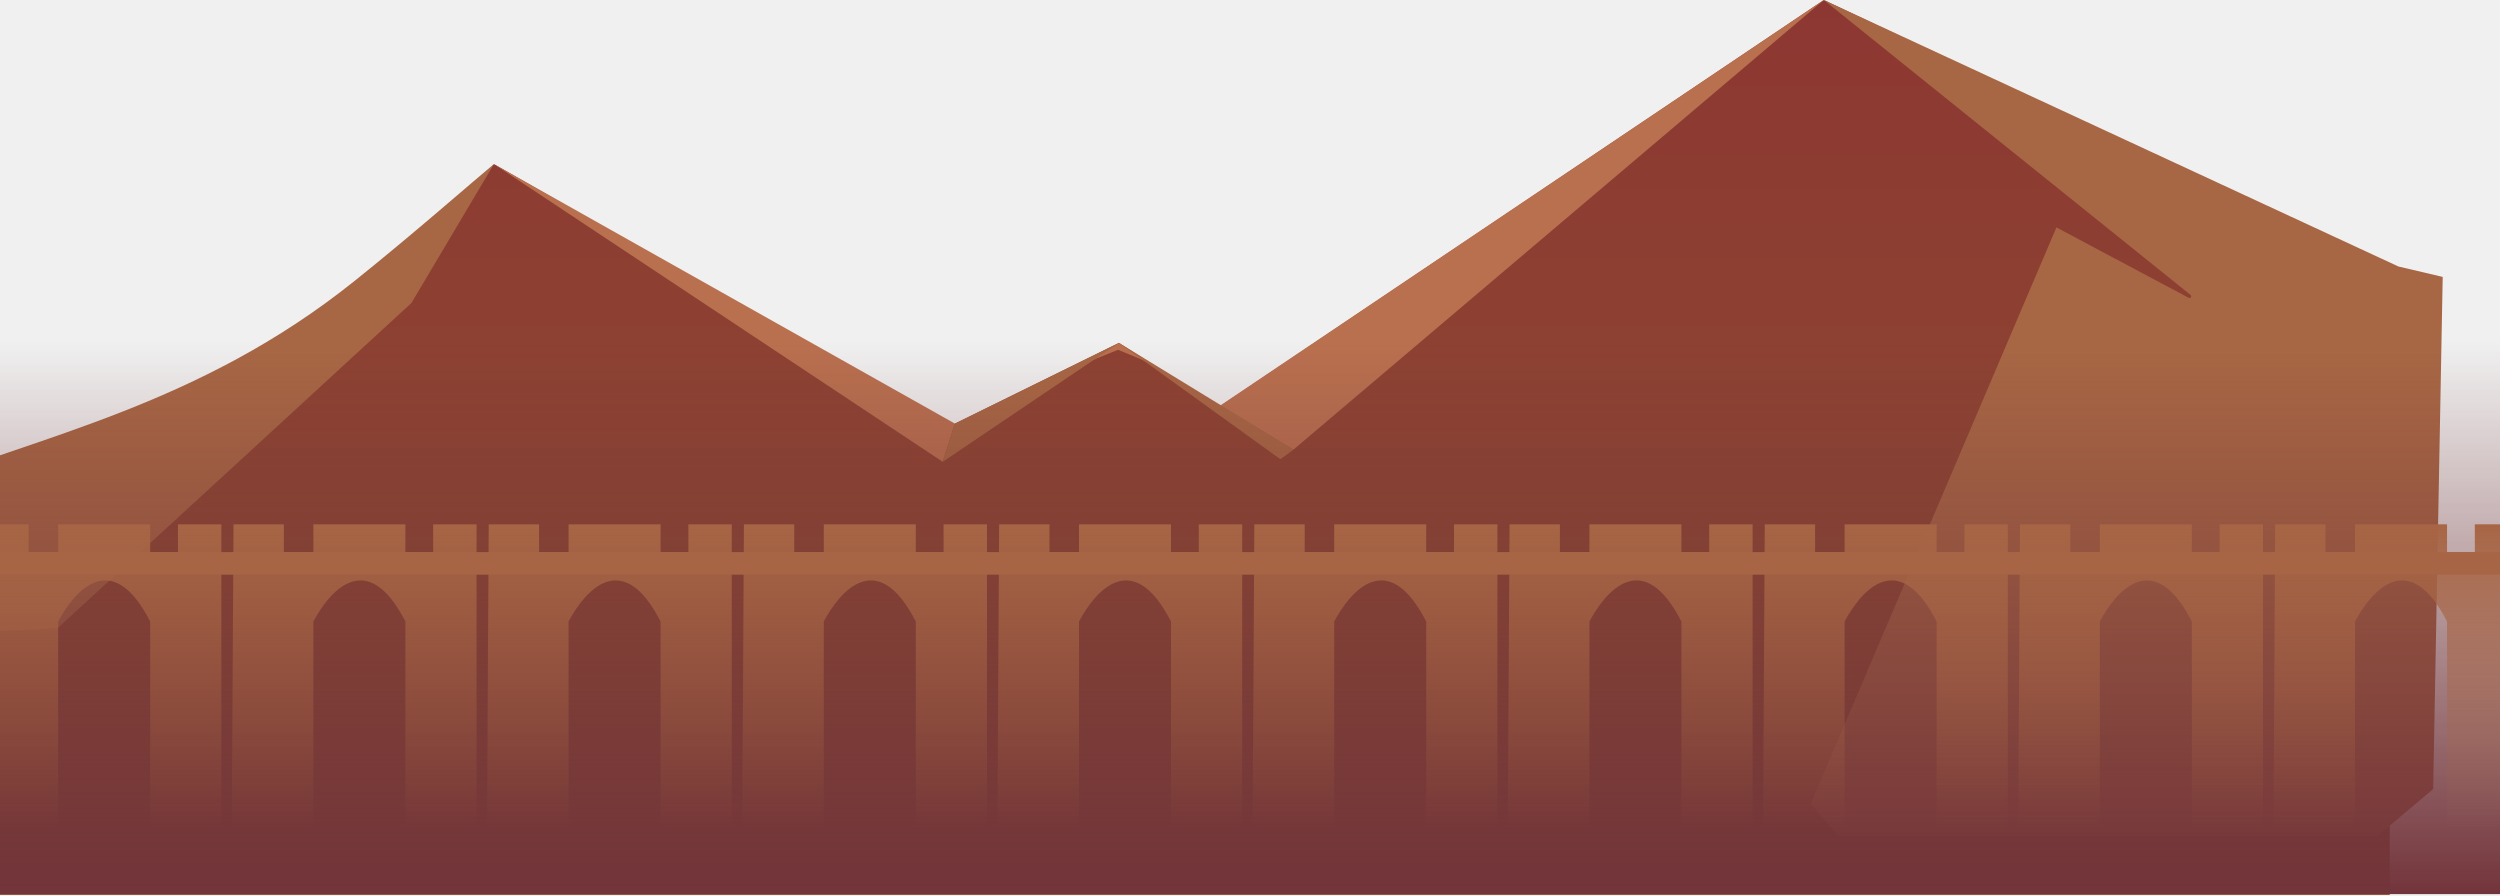
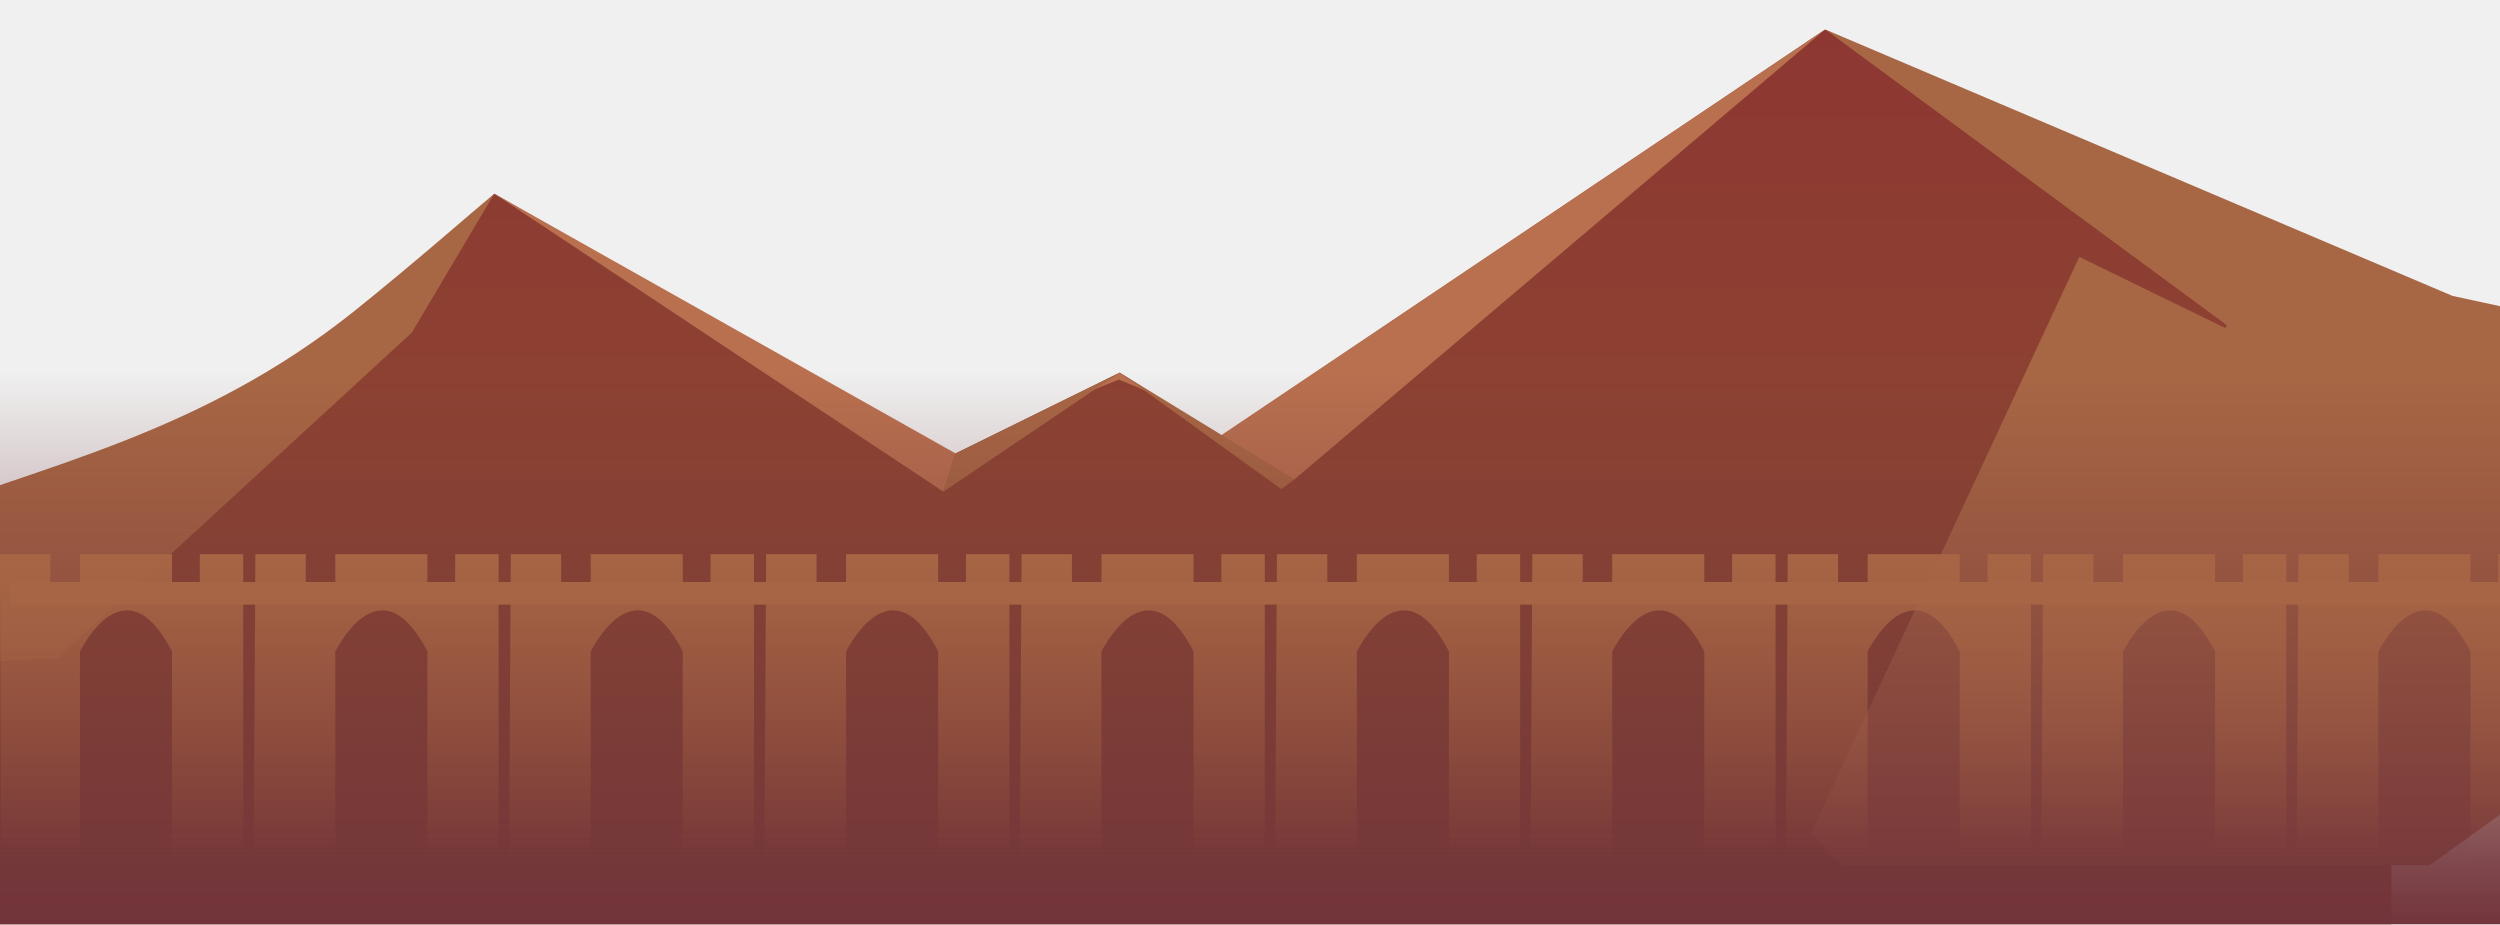
- <svg xmlns="http://www.w3.org/2000/svg" width="1440" height="516" viewBox="0 0 1440 516" fill="none">
-   <g clip-path="url(#clip0_807_4190)">
-     <path d="M221.5 154.5C125.958 234.634 16.833 266 -64 297.5V515.5H1376.5V154.5L1050.5 0L702 234.5L644.5 197.5L547 245.5L284.5 94.5C279.462 101.252 247.532 132.667 221.5 154.5Z" fill="url(#paint0_linear_807_4190)" />
-     <path d="M1261.74 169.859L1050.5 0L1381.5 153.5L1407 159.5L1401.5 454.5L1369.5 481.5H1103.5H1059L1043 463L1184.5 131L1260.65 171.522C1261.72 172.092 1262.69 170.62 1261.74 169.859Z" fill="#A86744" />
-     <path d="M204 162C114.788 233.33 24 250.834 -56.5 282.5L-78 366.5L33 362L237 174.5L284.508 94.492C274.174 102.992 237.983 134.829 204 162Z" fill="#A86744" />
-     <path d="M543 266L284.496 94.496L550.026 243.997L543 266Z" fill="#B9704F" />
-     <path d="M744.957 259.035L1050.51 -0.004L702.855 233.594L744.957 259.035Z" fill="#B9704F" />
-     <path d="M643.99 201.471L627.99 207.971L644.49 197.471L659.635 207.971L643.99 201.471Z" fill="#B9704F" />
-     <path d="M543 265.999L644.548 197.471L550.049 243.959L543 265.999Z" fill="#A86744" />
-     <path d="M737.5 264.5L745 259L644.484 197.477L737.5 264.5Z" fill="#A86744" />
-     <rect y="197" width="1440" height="318" fill="url(#paint1_linear_807_4190)" />
+ <svg xmlns="http://www.w3.org/2000/svg" width="1439" height="532" viewBox="0 0 1439 532" fill="none">
+   <g clip-path="url(#clip0_1934_12230)">
+     <g clip-path="url(#clip1_1934_12230)">
+       <path d="M221.5 171.5C125.958 251.634 16.833 283 -64 314.5V532.5H1376.5V171.5L1050.5 17L702 251.5L644.5 214.5L547 262.5L284.5 111.5C279.462 118.252 247.532 149.667 221.5 171.5Z" fill="url(#paint0_linear_1934_12230)" />
+       <path d="M1281.22 186.791L1050.68 17L1411.69 170.34L1439.5 176.334V468.5L1398.6 498H1108.48H1059.95L1042.5 479.519L1196.83 147.864L1280.19 188.495C1281.28 189.029 1282.2 187.513 1281.22 186.791Z" fill="#A86744" />
+       <path d="M204 179C114.788 250.33 24 267.834 -56.5 299.5L-78 383.5L33 379L237 191.5L284.508 111.492C274.174 119.992 237.983 151.829 204 179Z" fill="#A86744" />
+       <path d="M543 283L284.496 111.496L550.026 260.997L543 283Z" fill="#B9704F" />
+       <path d="M744.957 276.035L1050.51 16.996L702.855 250.594L744.957 276.035Z" fill="#B9704F" />
+       <path d="M643.99 218.471L627.99 224.971L644.49 214.471L659.635 224.971L643.99 218.471Z" fill="#B9704F" />
+       <path d="M543 282.999L644.548 214.471L550.049 260.959L543 282.999Z" fill="#A86744" />
+       <path d="M737.5 281.5L745 276L644.484 214.477L737.5 281.5Z" fill="#A86744" />
+       <rect x="-12.5" y="214" width="1453" height="318" fill="url(#paint1_linear_1934_12230)" />
+     </g>
+     <rect x="5.5" y="335" width="1454" height="13" fill="#A76545" />
+     <path d="M115 335V319H140V494H99V375C77 332 55.333 357.333 46 375V494H0.5L0 319H29V335H46V319H99V335H115Z" fill="url(#paint2_linear_1934_12230)" />
+     <path d="M262 335V319H287V494H246V375C224 332 202.333 357.333 193 375V494H146L147 319H176V335H193V319H246V335H262Z" fill="url(#paint3_linear_1934_12230)" />
+     <path d="M409 335V319H434V494H393V375C371 332 349.333 357.333 340 375V494H293L294 319H323V335H340V319H393V335H409Z" fill="url(#paint4_linear_1934_12230)" />
+     <path d="M556 335V319H581V494H540V375C518 332 496.333 357.333 487 375V494H440L441 319H470V335H487V319H540V335H556Z" fill="url(#paint5_linear_1934_12230)" />
+     <path d="M703 335V319H728V494H687V375C665 332 643.333 357.333 634 375V494H587L588 319H617V335H634V319H687V335H703Z" fill="url(#paint6_linear_1934_12230)" />
+     <path d="M850 335V319H875V494H834V375C812 332 790.333 357.333 781 375V494H734L735 319H764V335H781V319H834V335H850Z" fill="url(#paint7_linear_1934_12230)" />
+     <path d="M997 335V319H1022V494H981V375C959 332 937.333 357.333 928 375V494H881L882 319H911V335H928V319H981V335H997Z" fill="url(#paint8_linear_1934_12230)" />
+     <path d="M1144 335V319H1169V494H1128V375C1106 332 1084.33 357.333 1075 375V494H1028L1029 319H1058V335H1075V319H1128V335H1144Z" fill="url(#paint9_linear_1934_12230)" />
+     <path d="M1291 335V319H1316V494H1275V375C1253 332 1231.33 357.333 1222 375V494H1175L1176 319H1205V335H1222V319H1275V335H1291Z" fill="url(#paint10_linear_1934_12230)" />
+     <path d="M1438 335V319H1463V494H1422V375C1400 332 1378.33 357.333 1369 375V494H1322L1323 319H1352V335H1369V319H1422V335H1438Z" fill="url(#paint11_linear_1934_12230)" />
  </g>
-   <rect x="-7" y="318" width="1454" height="13" fill="#A76545" />
-   <path d="M102.5 318V302H127.5V477H86.5V358C64.5 315 42.833 340.333 33.5 358V477H-12L-12.5 302H16.5V318H33.5V302H86.5V318H102.5Z" fill="url(#paint2_linear_807_4190)" />
-   <path d="M249.5 318V302H274.5V477H233.5V358C211.5 315 189.833 340.333 180.5 358V477H133.5L134.5 302H163.5V318H180.5V302H233.5V318H249.5Z" fill="url(#paint3_linear_807_4190)" />
-   <path d="M396.5 318V302H421.5V477H380.5V358C358.5 315 336.833 340.333 327.5 358V477H280.5L281.5 302H310.5V318H327.5V302H380.5V318H396.5Z" fill="url(#paint4_linear_807_4190)" />
-   <path d="M543.5 318V302H568.5V477H527.5V358C505.5 315 483.833 340.333 474.5 358V477H427.5L428.5 302H457.5V318H474.5V302H527.5V318H543.5Z" fill="url(#paint5_linear_807_4190)" />
-   <path d="M690.5 318V302H715.5V477H674.5V358C652.5 315 630.833 340.333 621.5 358V477H574.5L575.5 302H604.5V318H621.5V302H674.5V318H690.5Z" fill="url(#paint6_linear_807_4190)" />
-   <path d="M837.5 318V302H862.5V477H821.5V358C799.5 315 777.833 340.333 768.5 358V477H721.5L722.5 302H751.5V318H768.5V302H821.5V318H837.5Z" fill="url(#paint7_linear_807_4190)" />
-   <path d="M984.5 318V302H1009.5V477H968.5V358C946.5 315 924.833 340.333 915.5 358V477H868.5L869.5 302H898.5V318H915.5V302H968.5V318H984.5Z" fill="url(#paint8_linear_807_4190)" />
-   <path d="M1131.5 318V302H1156.5V477H1115.5V358C1093.5 315 1071.83 340.333 1062.5 358V477H1015.5L1016.5 302H1045.5V318H1062.5V302H1115.5V318H1131.5Z" fill="url(#paint9_linear_807_4190)" />
-   <path d="M1278.5 318V302H1303.5V477H1262.5V358C1240.5 315 1218.83 340.333 1209.5 358V477H1162.5L1163.5 302H1192.5V318H1209.5V302H1262.5V318H1278.5Z" fill="url(#paint10_linear_807_4190)" />
-   <path d="M1425.5 318V302H1450.5V477H1409.5V358C1387.5 315 1365.83 340.333 1356.5 358V477H1309.5L1310.5 302H1339.5V318H1356.5V302H1409.5V318H1425.5Z" fill="url(#paint11_linear_807_4190)" />
  <defs>
-     <linearGradient id="paint0_linear_807_4190" x1="656.25" y1="0" x2="656.25" y2="515.5" gradientUnits="userSpaceOnUse">
+     <linearGradient id="paint0_linear_1934_12230" x1="656.25" y1="17" x2="656.25" y2="532.5" gradientUnits="userSpaceOnUse">
      <stop stop-color="#8D3732" />
      <stop offset="1" stop-color="#8D5132" />
    </linearGradient>
-     <linearGradient id="paint1_linear_807_4190" x1="720" y1="197" x2="720" y2="515" gradientUnits="userSpaceOnUse">
+     <linearGradient id="paint1_linear_1934_12230" x1="714" y1="214" x2="714" y2="532" gradientUnits="userSpaceOnUse">
      <stop stop-color="#72343A" stop-opacity="0" />
      <stop offset="1" stop-color="#72343A" />
    </linearGradient>
-     <linearGradient id="paint2_linear_807_4190" x1="57" y1="302" x2="57" y2="477" gradientUnits="userSpaceOnUse">
+     <linearGradient id="paint2_linear_1934_12230" x1="69.5" y1="319" x2="69.5" y2="494" gradientUnits="userSpaceOnUse">
      <stop stop-color="#A76545" />
      <stop offset="1" stop-color="#A76545" stop-opacity="0" />
    </linearGradient>
-     <linearGradient id="paint3_linear_807_4190" x1="204" y1="302" x2="204" y2="477" gradientUnits="userSpaceOnUse">
+     <linearGradient id="paint3_linear_1934_12230" x1="216.5" y1="319" x2="216.5" y2="494" gradientUnits="userSpaceOnUse">
      <stop stop-color="#A76545" />
      <stop offset="1" stop-color="#A76545" stop-opacity="0" />
    </linearGradient>
-     <linearGradient id="paint4_linear_807_4190" x1="351" y1="302" x2="351" y2="477" gradientUnits="userSpaceOnUse">
+     <linearGradient id="paint4_linear_1934_12230" x1="363.5" y1="319" x2="363.5" y2="494" gradientUnits="userSpaceOnUse">
      <stop stop-color="#A76545" />
      <stop offset="1" stop-color="#A76545" stop-opacity="0" />
    </linearGradient>
-     <linearGradient id="paint5_linear_807_4190" x1="498" y1="302" x2="498" y2="477" gradientUnits="userSpaceOnUse">
+     <linearGradient id="paint5_linear_1934_12230" x1="510.5" y1="319" x2="510.5" y2="494" gradientUnits="userSpaceOnUse">
      <stop stop-color="#A76545" />
      <stop offset="1" stop-color="#A76545" stop-opacity="0" />
    </linearGradient>
-     <linearGradient id="paint6_linear_807_4190" x1="645" y1="302" x2="645" y2="477" gradientUnits="userSpaceOnUse">
+     <linearGradient id="paint6_linear_1934_12230" x1="657.5" y1="319" x2="657.5" y2="494" gradientUnits="userSpaceOnUse">
      <stop stop-color="#A76545" />
      <stop offset="1" stop-color="#A76545" stop-opacity="0" />
    </linearGradient>
-     <linearGradient id="paint7_linear_807_4190" x1="792" y1="302" x2="792" y2="477" gradientUnits="userSpaceOnUse">
+     <linearGradient id="paint7_linear_1934_12230" x1="804.5" y1="319" x2="804.5" y2="494" gradientUnits="userSpaceOnUse">
      <stop stop-color="#A76545" />
      <stop offset="1" stop-color="#A76545" stop-opacity="0" />
    </linearGradient>
-     <linearGradient id="paint8_linear_807_4190" x1="939" y1="302" x2="939" y2="477" gradientUnits="userSpaceOnUse">
+     <linearGradient id="paint8_linear_1934_12230" x1="951.5" y1="319" x2="951.5" y2="494" gradientUnits="userSpaceOnUse">
      <stop stop-color="#A76545" />
      <stop offset="1" stop-color="#A76545" stop-opacity="0" />
    </linearGradient>
-     <linearGradient id="paint9_linear_807_4190" x1="1086" y1="302" x2="1086" y2="477" gradientUnits="userSpaceOnUse">
+     <linearGradient id="paint9_linear_1934_12230" x1="1098.5" y1="319" x2="1098.5" y2="494" gradientUnits="userSpaceOnUse">
      <stop stop-color="#A76545" />
      <stop offset="1" stop-color="#A76545" stop-opacity="0" />
    </linearGradient>
-     <linearGradient id="paint10_linear_807_4190" x1="1233" y1="302" x2="1233" y2="477" gradientUnits="userSpaceOnUse">
+     <linearGradient id="paint10_linear_1934_12230" x1="1245.5" y1="319" x2="1245.5" y2="494" gradientUnits="userSpaceOnUse">
      <stop stop-color="#A76545" />
      <stop offset="1" stop-color="#A76545" stop-opacity="0" />
    </linearGradient>
-     <linearGradient id="paint11_linear_807_4190" x1="1380" y1="302" x2="1380" y2="477" gradientUnits="userSpaceOnUse">
+     <linearGradient id="paint11_linear_1934_12230" x1="1392.5" y1="319" x2="1392.5" y2="494" gradientUnits="userSpaceOnUse">
      <stop stop-color="#A76545" />
      <stop offset="1" stop-color="#A76545" stop-opacity="0" />
    </linearGradient>
-     <clipPath id="clip0_807_4190">
-       <rect width="1440" height="516" fill="white" />
+     <clipPath id="clip0_1934_12230">
+       <rect width="1439" height="532" fill="white" />
+     </clipPath>
+     <clipPath id="clip1_1934_12230">
+       <rect width="1452" height="516" fill="white" transform="translate(0 17)" />
    </clipPath>
  </defs>
</svg>
